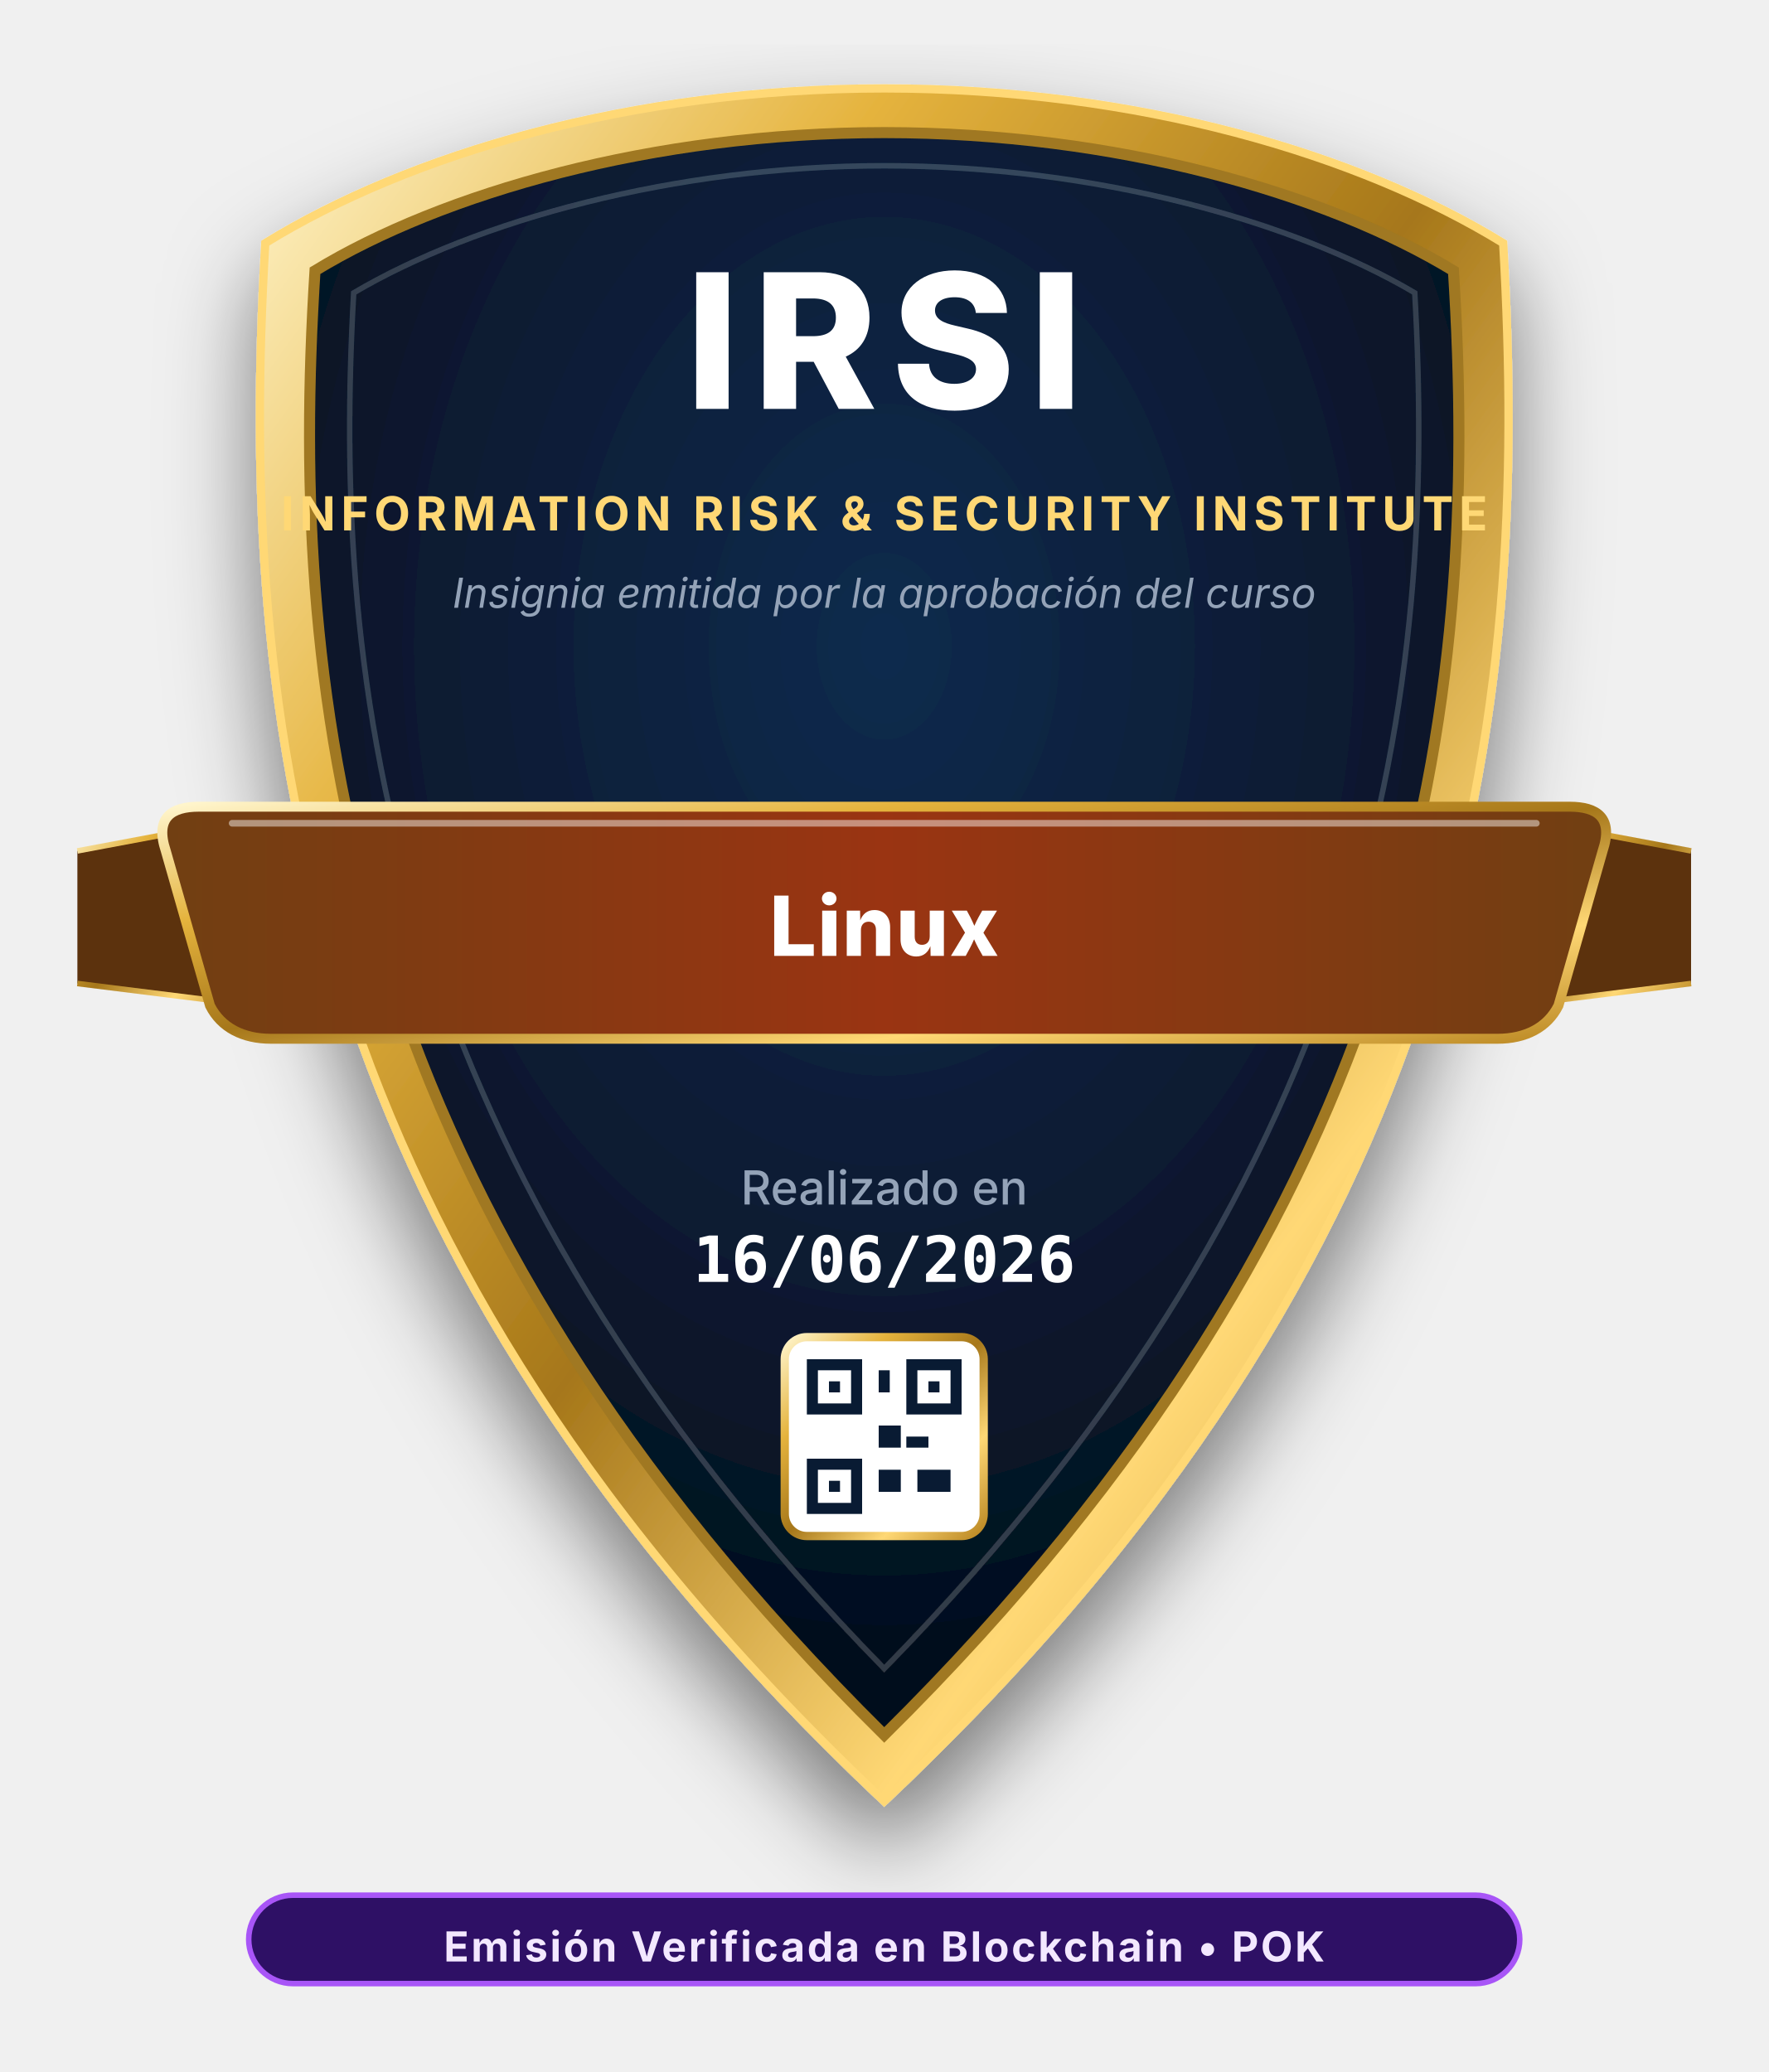
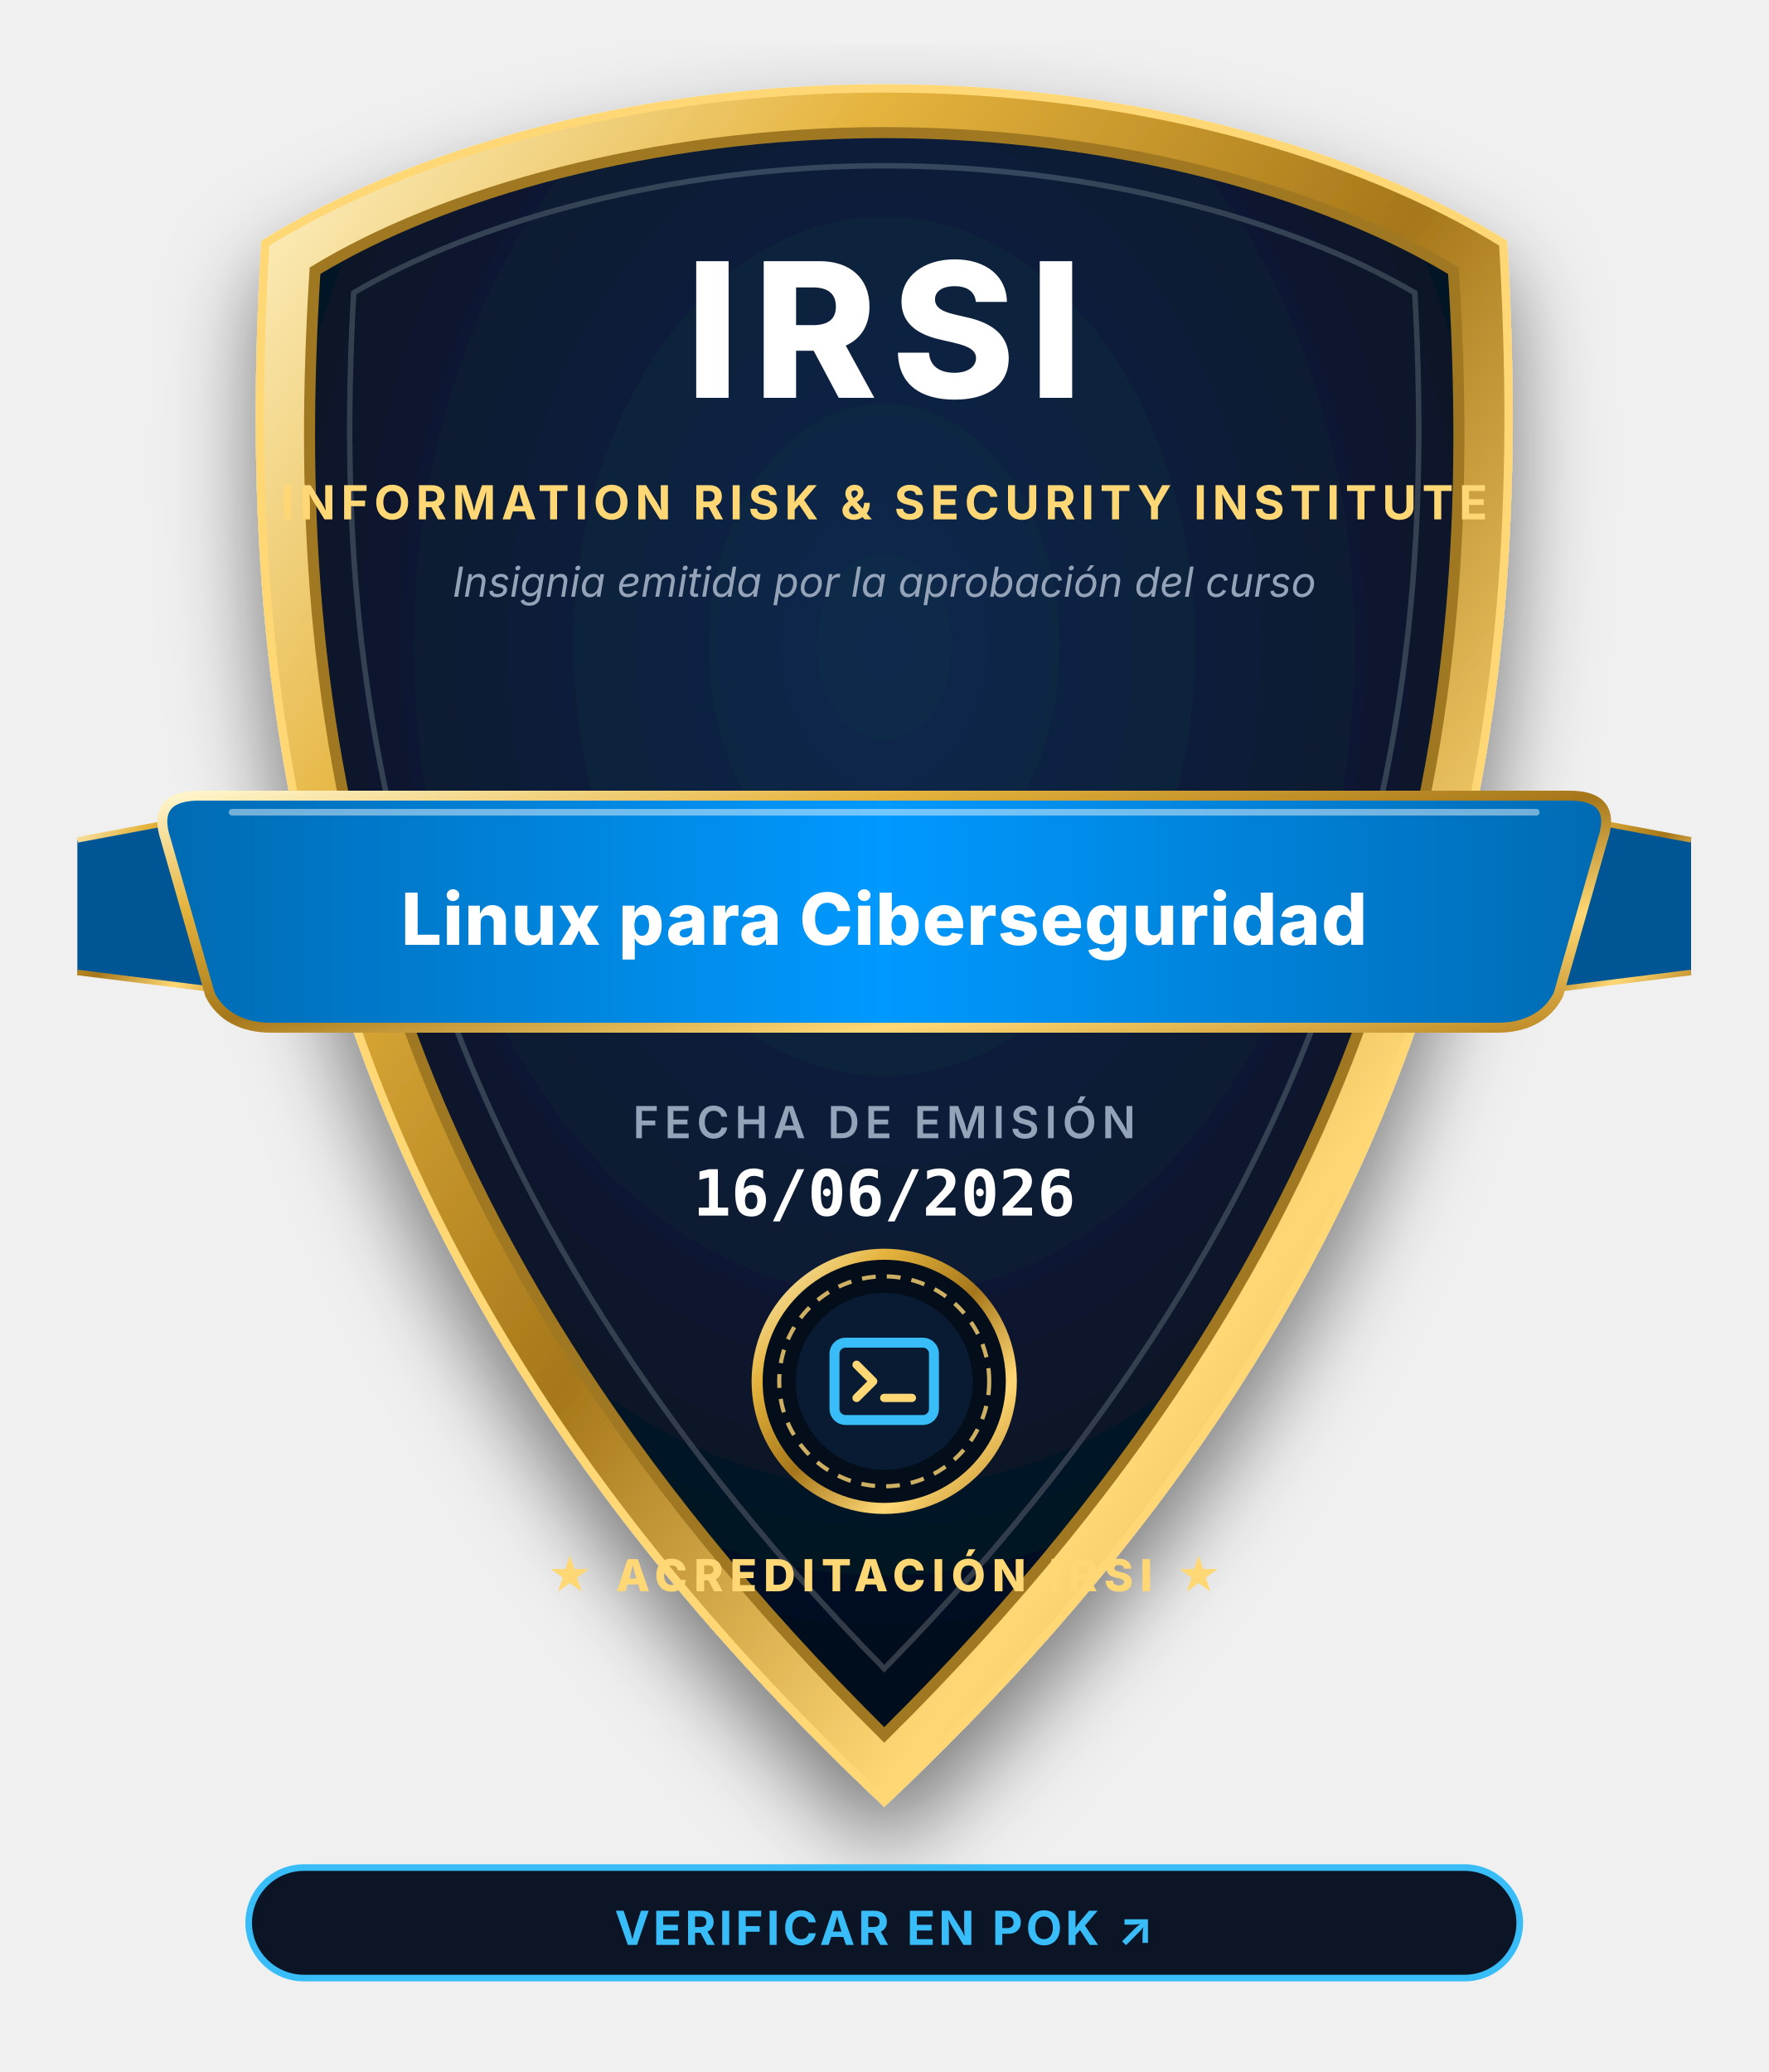
<svg xmlns="http://www.w3.org/2000/svg" viewBox="0 0 320 375" width="320" height="375">
  <defs>
    <linearGradient id="goldGrad_badge_linux" x1="0%" y1="0%" x2="100%" y2="100%">
      <stop offset="0%" stop-color="#fff5cc" />
      <stop offset="25%" stop-color="#e5b33d" />
      <stop offset="50%" stop-color="#a6771a" />
      <stop offset="75%" stop-color="#ffd875" />
      <stop offset="100%" stop-color="#ba8722" />
    </linearGradient>
    <radialGradient id="shieldBg_badge_linux" cx="50%" cy="32%" r="68%">
      <stop offset="0%" stop-color="#0f2b4e" />
      <stop offset="55%" stop-color="#091b33" />
      <stop offset="100%" stop-color="#040d1a" />
    </radialGradient>
    <linearGradient id="ribbonGrad_badge_linux" x1="0%" y1="0%" x2="100%" y2="0%">
-       <stop offset="0%" stop-color="#713f12" />
-       <stop offset="50%" stop-color="#9a3412" />
-       <stop offset="100%" stop-color="#713f12" />
+       <stop offset="0%" stop-color="#006bb3" />
+       <stop offset="50%" stop-color="#0099ff" />
+       <stop offset="100%" stop-color="#006bb3" />
    </linearGradient>
    <filter id="shadow_badge_linux" x="-10%" y="-10%" width="120%" height="125%">
      <feDropShadow dx="0" dy="8" stdDeviation="8" flood-color="#000000" flood-opacity="0.5" />
    </filter>
  </defs>
  <g filter="url(#shadow_badge_linux)">
    <path d="M160,16 C206,16 246,28 272,44 C277,130 266,226 160,326 C54,226 43,130 48,44 C74,28 114,16 160,16 Z" fill="url(#goldGrad_badge_linux)" stroke="#ffd875" stroke-width="1.5" />
    <path d="M160,24 C202,24 240,35 263,49 C268,128 257,218 160,314 C63,218 52,128 57,49 C80,35 118,24 160,24 Z" fill="url(#shieldBg_badge_linux)" stroke="#a07820" stroke-width="2" />
    <path d="M160,30 C198,30 234,40 256,53 C260,124 250,210 160,302 C70,210 60,124 64,53 C86,40 122,30 160,30 Z" fill="none" stroke="rgba(255,255,255,0.18)" stroke-width="1" />
  </g>
-   <g transform="translate(160, 74)" text-anchor="middle">
+   <g transform="translate(160, 72)" text-anchor="middle">
    <text y="0" font-family="'Plus Jakarta Sans', system-ui, -apple-system, sans-serif" font-size="34" font-weight="800" fill="#ffffff" letter-spacing="2.5">IRSI</text>
    <line x1="-54" y1="10" x2="54" y2="10" stroke="url(#goldGrad_badge_linux)" stroke-width="1.5" stroke-linecap="round" />
    <text y="22" font-family="'Plus Jakarta Sans', system-ui, -apple-system, sans-serif" font-size="8.5" font-weight="700" fill="#ffd875" letter-spacing="1">INFORMATION RISK &amp; SECURITY INSTITUTE</text>
    <text y="36" font-family="'Plus Jakarta Sans', system-ui, -apple-system, sans-serif" font-size="7.5" font-style="italic" fill="#94a3b8">Insignia emitida por la aprobación del curso</text>
  </g>
-   <g transform="translate(0, 136)">
+   <g transform="translate(0, 134)">
    <polygon points="22,38 46,12 46,46" fill="#040d1a" opacity="0.8" />
-     <polygon points="14,18 46,12 46,46 14,42" fill="#713f12" filter="brightness(0.65)" />
+     <polygon points="14,18 46,12 46,46 14,42" fill="#006bb3" filter="brightness(0.65)" />
    <polyline points="14,18 46,12 46,46 14,42" fill="none" stroke="url(#goldGrad_badge_linux)" stroke-width="1" />
    <polygon points="298,38 274,12 274,46" fill="#040d1a" opacity="0.8" />
-     <polygon points="306,18 274,12 274,46 306,42" fill="#713f12" filter="brightness(0.65)" />
+     <polygon points="306,18 274,12 274,46 306,42" fill="#006bb3" filter="brightness(0.65)" />
    <polyline points="306,18 274,12 274,46 306,42" fill="none" stroke="url(#goldGrad_badge_linux)" stroke-width="1" />
    <path d="M36,10 L284,10 C289,10 292,12 290,18 L282,46 C280,50 276,52 271,52 L49,52 C44,52 40,50 38,46 L30,18 C28,12 31,10 36,10 Z" fill="url(#ribbonGrad_badge_linux)" stroke="url(#goldGrad_badge_linux)" stroke-width="1.8" />
    <line x1="42" y1="13" x2="278" y2="13" stroke="rgba(255,255,255,0.45)" stroke-width="1.2" stroke-linecap="round" />
-     <text x="160" y="37" text-anchor="middle" font-family="'Plus Jakarta Sans', system-ui, -apple-system, sans-serif" font-size="15" font-weight="800" fill="#ffffff" letter-spacing="0.2">Linux</text>
+     <text x="160" y="37" text-anchor="middle" font-family="'Plus Jakarta Sans', system-ui, -apple-system, sans-serif" font-size="13" font-weight="800" fill="#ffffff" letter-spacing="0.2">Linux para Ciberseguridad</text>
  </g>
-   <g transform="translate(160, 228)" text-anchor="middle">
-     <text y="-10" font-family="'Plus Jakarta Sans', system-ui, -apple-system, sans-serif" font-size="8.5" font-weight="500" fill="#94a3b8">Realizado en</text>
-     <text y="4" font-family="'JetBrains Mono', monospace" font-size="11.5" font-weight="700" fill="#ffffff">16/06/2026</text>
-     <g transform="translate(-18, 14)">
-       <rect width="36" height="36" rx="4" fill="#ffffff" stroke="url(#goldGrad_badge_linux)" stroke-width="1.5" />
-       <rect x="4" y="4" width="10" height="10" fill="#091b33" />
-       <rect x="6" y="6" width="6" height="6" fill="#ffffff" />
-       <rect x="8" y="8" width="2" height="2" fill="#091b33" />
-       <rect x="22" y="4" width="10" height="10" fill="#091b33" />
-       <rect x="24" y="6" width="6" height="6" fill="#ffffff" />
-       <rect x="26" y="8" width="2" height="2" fill="#091b33" />
-       <rect x="4" y="22" width="10" height="10" fill="#091b33" />
-       <rect x="6" y="24" width="6" height="6" fill="#ffffff" />
-       <rect x="8" y="26" width="2" height="2" fill="#091b33" />
-       <rect x="17" y="6" width="2" height="4" fill="#091b33" />
-       <rect x="17" y="16" width="4" height="4" fill="#091b33" />
-       <rect x="22" y="18" width="4" height="2" fill="#091b33" />
-       <rect x="17" y="24" width="4" height="4" fill="#091b33" />
-       <rect x="24" y="24" width="6" height="4" fill="#091b33" />
+   <g transform="translate(160, 206)" text-anchor="middle">
+     <text y="0" font-family="'Plus Jakarta Sans', system-ui, -apple-system, sans-serif" font-size="8" font-weight="600" fill="#94a3b8" letter-spacing="1">FECHA DE EMISIÓN</text>
+     <text y="14" font-family="'JetBrains Mono', monospace" font-size="11.5" font-weight="700" fill="#ffffff">16/06/2026</text>
+     <g transform="translate(0, 44)">
+       <circle cx="0" cy="0" r="23" fill="#040d1a" stroke="url(#goldGrad_badge_linux)" stroke-width="2" />
+       <circle cx="0" cy="0" r="19" fill="none" stroke="#ffd875" stroke-width="0.75" stroke-dasharray="2.5,2" opacity="0.8" />
+       <circle cx="0" cy="0" r="16" fill="#091b33" />
+       <rect x="-9" y="-7" width="18" height="14" rx="2" fill="none" stroke="#38bdf8" stroke-width="1.8" />
+       <polyline points="-5,-3 -2,0 -5,3" fill="none" stroke="#ffd875" stroke-width="1.5" stroke-linecap="round" stroke-linejoin="round" />
+       <line x1="0" y1="3" x2="5" y2="3" stroke="#ffd875" stroke-width="1.5" stroke-linecap="round" />
    </g>
+     <text y="82" font-family="'Plus Jakarta Sans', system-ui, -apple-system, sans-serif" font-size="8" font-weight="800" fill="#ffd875" letter-spacing="1.2">★ ACREDITACIÓN IRSI ★</text>
  </g>
-   <g transform="translate(160, 350)">
-     <rect x="-115" y="-7" width="230" height="16" rx="8" fill="#2e1065" stroke="#a855f7" stroke-width="1" />
-     <text text-anchor="middle" y="5" font-family="'Plus Jakarta Sans', system-ui, -apple-system, sans-serif" font-size="7.5" font-weight="700" fill="#f3e8ff" letter-spacing="0.4">Emisión Verificada en Blockchain • POK</text>
+   <g transform="translate(160, 348)">
+     <rect x="-115" y="-10" width="230" height="20" rx="10" fill="#0b1526" stroke="#38bdf8" stroke-width="1.2" />
+     <text text-anchor="middle" y="4" font-family="'Plus Jakarta Sans', system-ui, -apple-system, sans-serif" font-size="8.5" font-weight="700" fill="#38bdf8" letter-spacing="0.6">VERIFICAR EN POK ↗</text>
  </g>
</svg>
